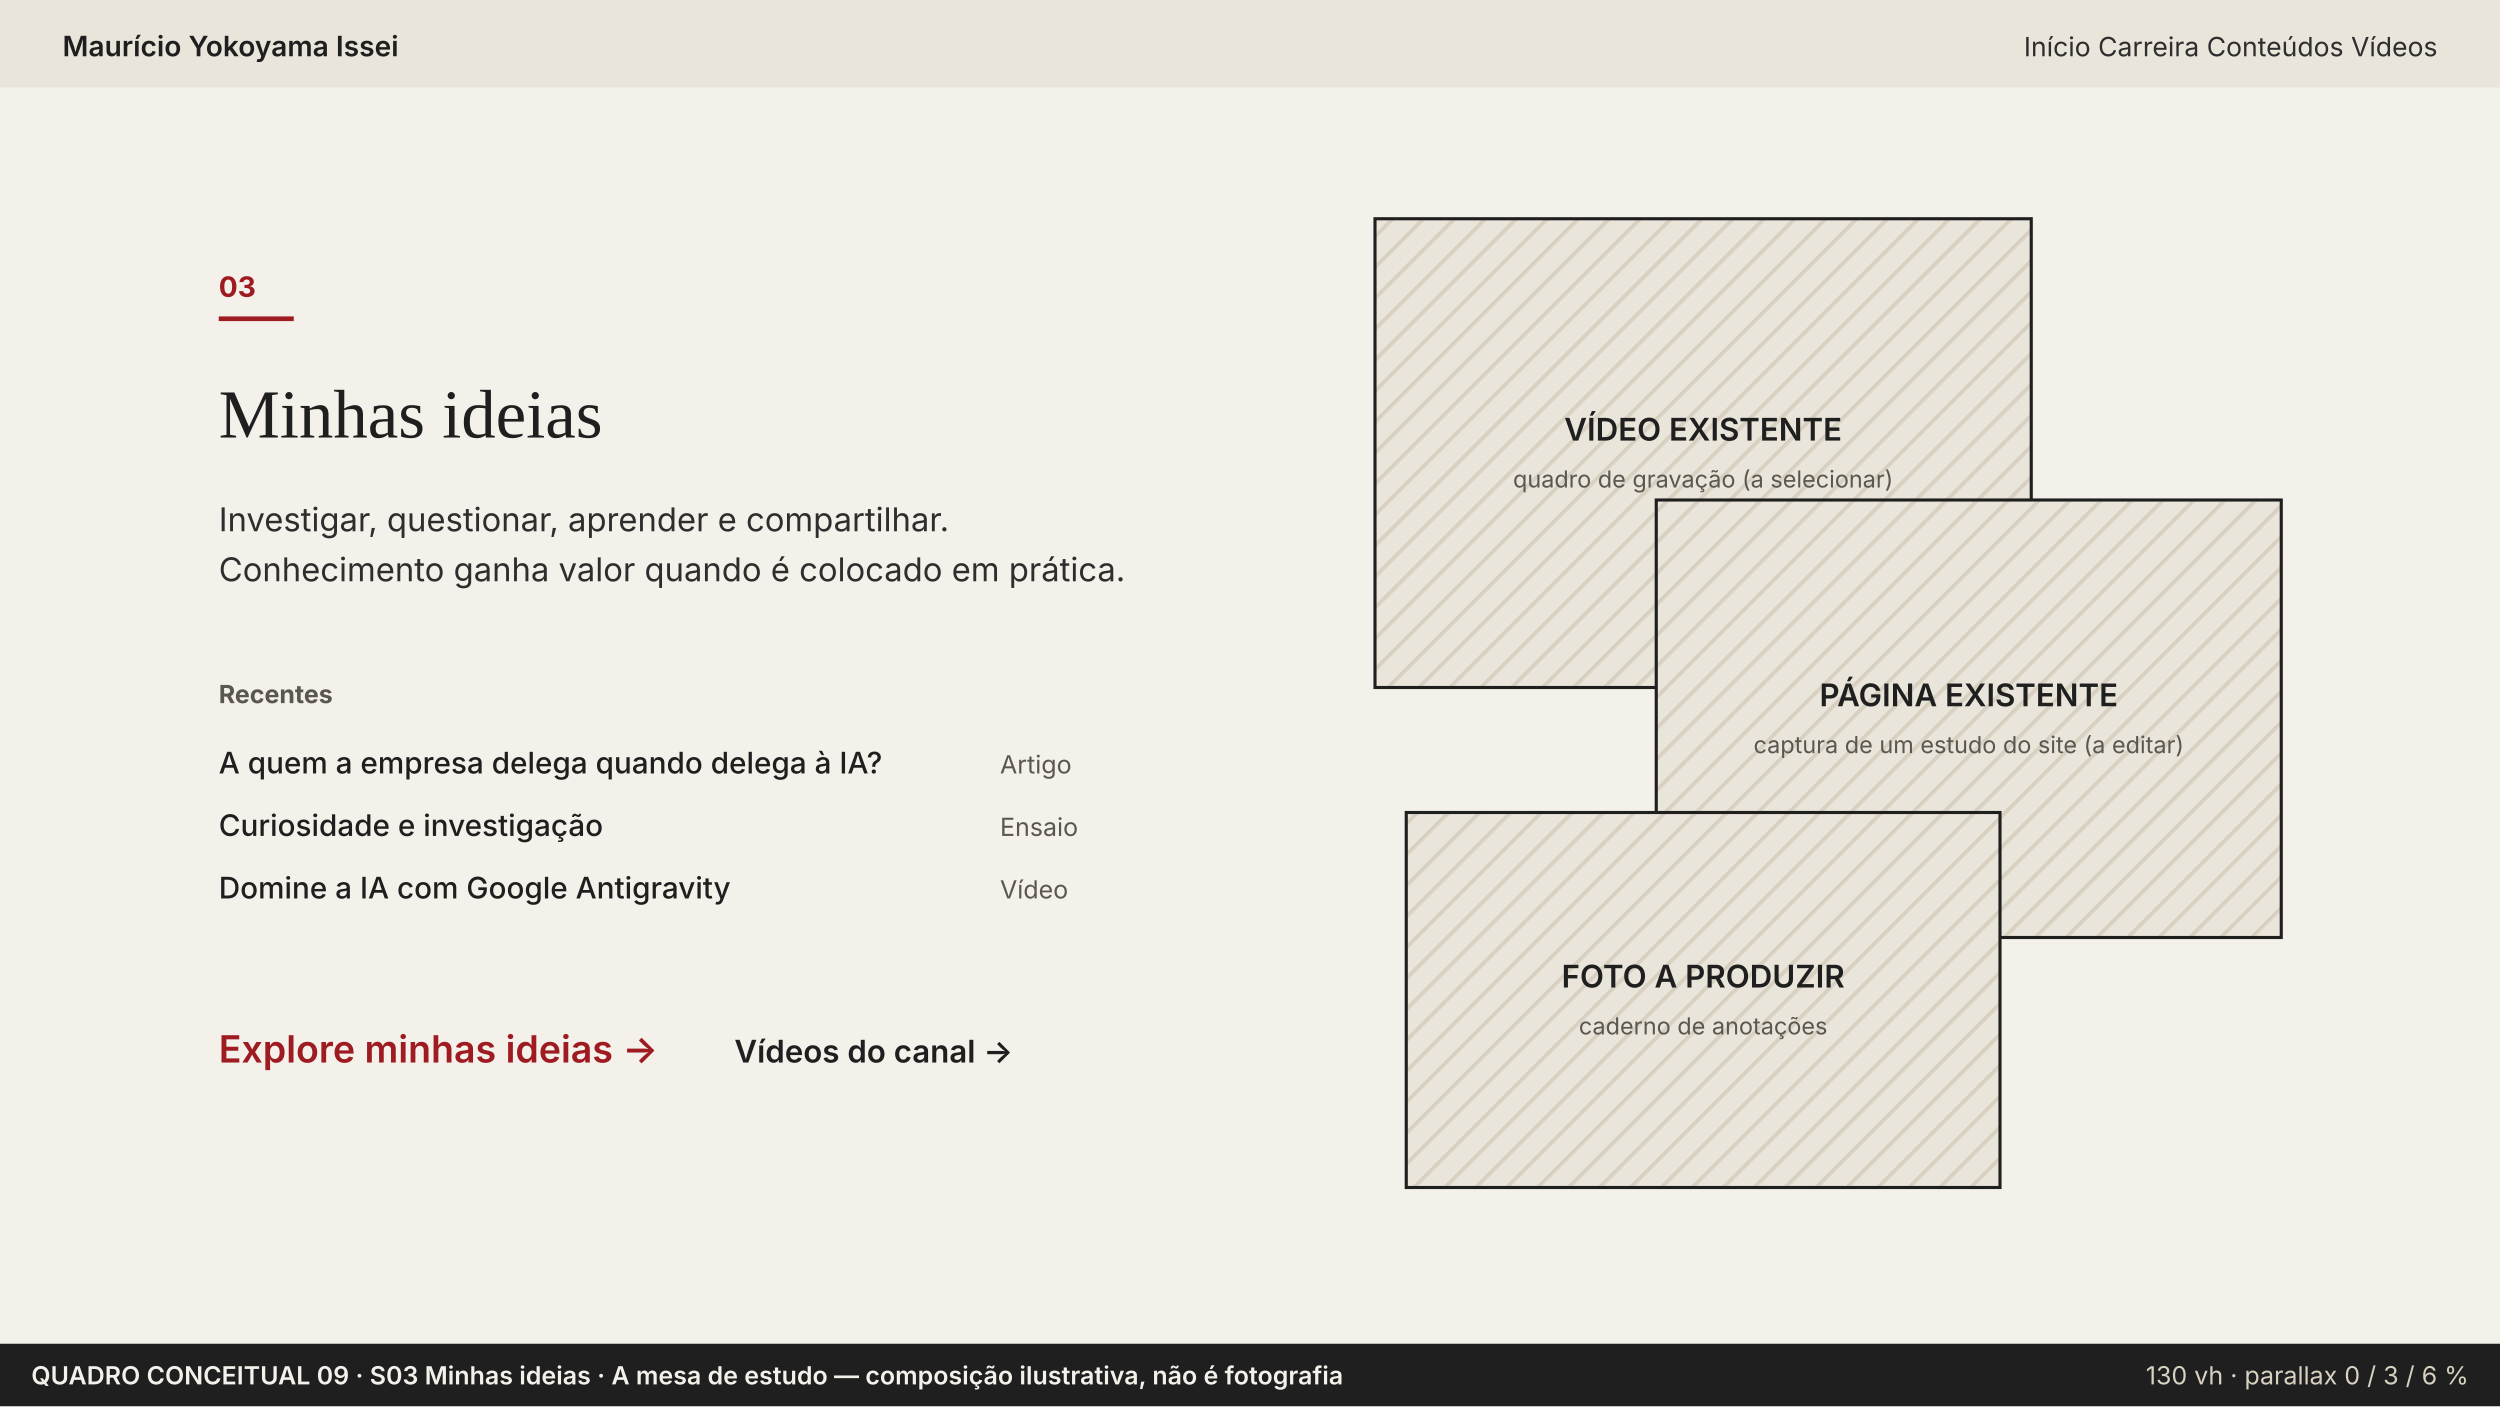
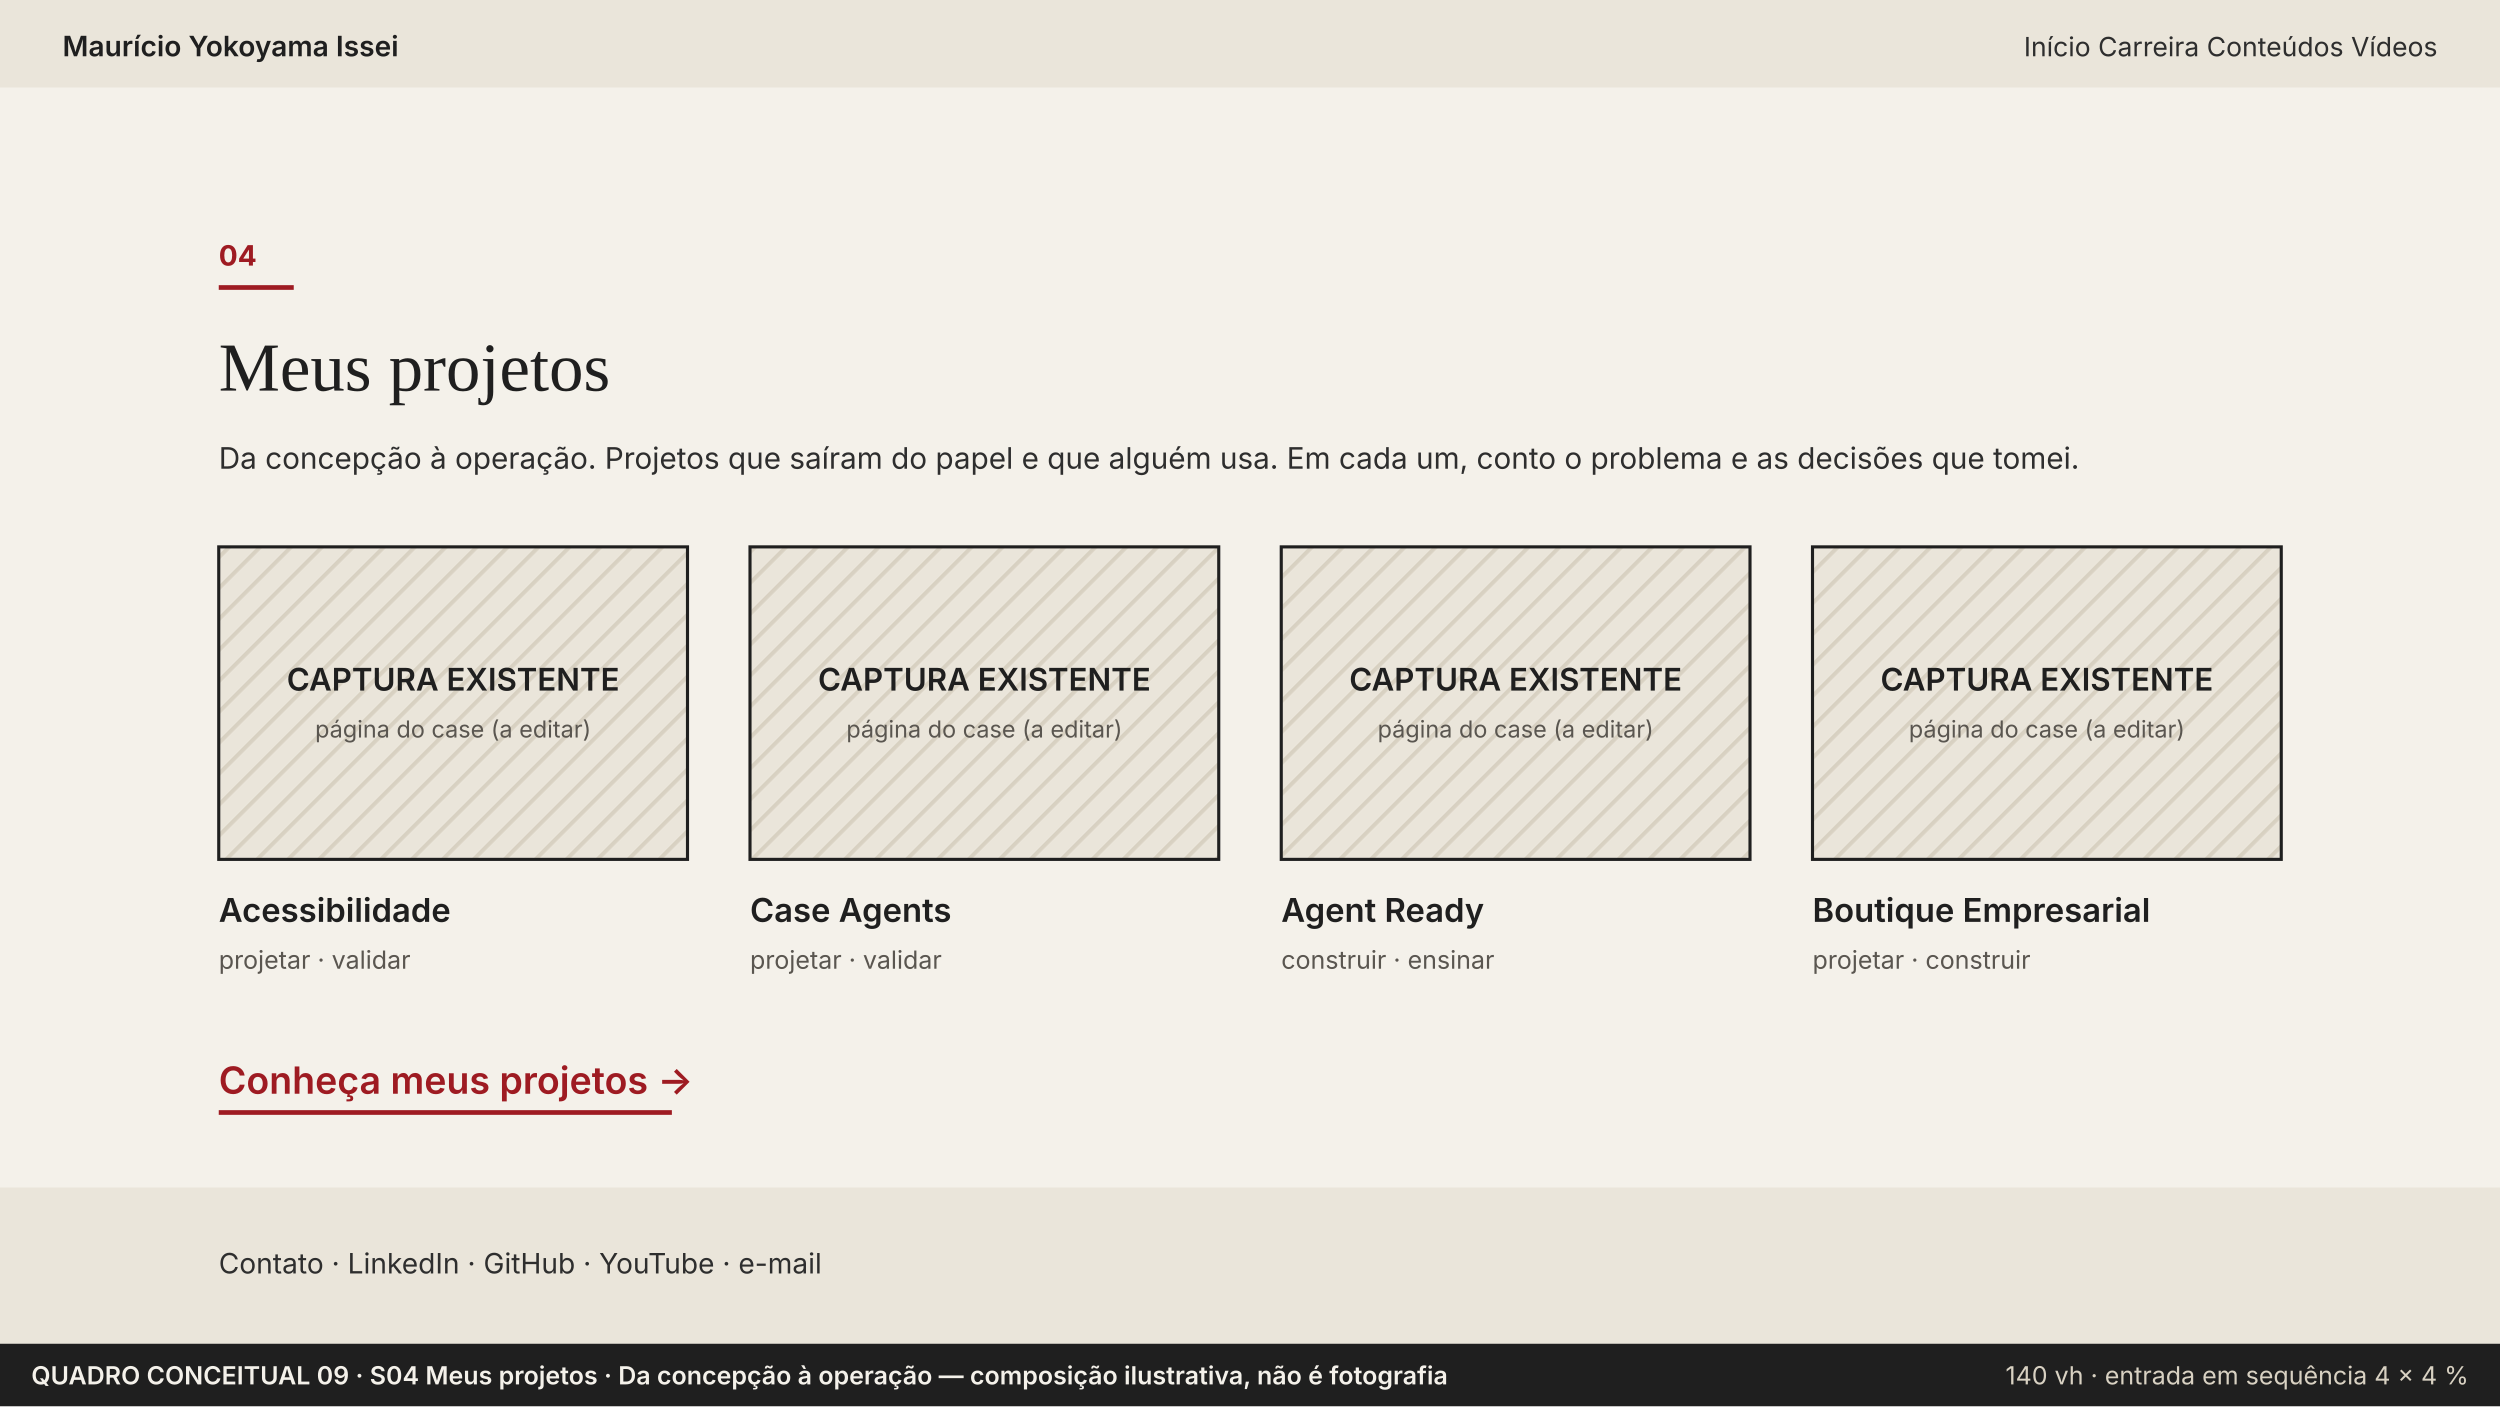
<svg xmlns="http://www.w3.org/2000/svg" width="1600" height="900" viewBox="0 0 1600 900">
  <defs>
    <pattern id="hach" width="14" height="14" patternUnits="userSpaceOnUse" patternTransform="rotate(45)">
      <rect width="14" height="14" fill="#EAE5DA" />
      <line x1="0" y1="0" x2="0" y2="14" stroke="#d8d1c2" stroke-width="5" />
    </pattern>
  </defs>
  <rect width="1600" height="900" fill="#F4F1EA" />
  <rect x="0" y="0" width="1600" height="56" fill="#EAE5DA" />
  <text x="40" y="36" font-family="Inter, Arial, sans-serif" font-size="18" font-weight="600" fill="#1F1F1F" text-anchor="start">Maurício Yokoyama Issei</text>
  <text x="1560" y="36" font-family="Inter, Arial, sans-serif" font-size="17" font-weight="400" fill="#2E2E2E" text-anchor="end">Início   Carreira   Conteúdos   Vídeos</text>
-   <text x="140" y="190" font-family="Inter, Arial, sans-serif" font-size="18" font-weight="700" fill="#9E1B22" text-anchor="start">03</text>
-   <line x1="140" y1="204" x2="188" y2="204" stroke="#9E1B22" stroke-width="3" />
-   <text x="140" y="280" font-family="Georgia, 'Times New Roman', serif" font-size="44" font-weight="500" fill="#1F1F1F" text-anchor="start">Minhas ideias</text>
-   <text x="140" y="340" font-family="Inter, Arial, sans-serif" font-size="21" font-weight="400" fill="#2E2E2E" text-anchor="start">Investigar, questionar, aprender e compartilhar.</text>
-   <text x="140" y="372" font-family="Inter, Arial, sans-serif" font-size="21" font-weight="400" fill="#2E2E2E" text-anchor="start">Conhecimento ganha valor quando é colocado em prática.</text>
-   <text x="140" y="450" font-family="Inter, Arial, sans-serif" font-size="16" font-weight="700" fill="#5A5650" text-anchor="start">Recentes</text>
-   <text x="140" y="495" font-family="Inter, Arial, sans-serif" font-size="19" font-weight="500" fill="#1F1F1F" text-anchor="start">A quem a empresa delega quando delega à IA?</text>
-   <text x="640" y="495" font-family="Inter, Arial, sans-serif" font-size="16" font-weight="400" fill="#5A5650" text-anchor="start">Artigo</text>
-   <text x="140" y="535" font-family="Inter, Arial, sans-serif" font-size="19" font-weight="500" fill="#1F1F1F" text-anchor="start">Curiosidade e investigação</text>
-   <text x="640" y="535" font-family="Inter, Arial, sans-serif" font-size="16" font-weight="400" fill="#5A5650" text-anchor="start">Ensaio</text>
-   <text x="140" y="575" font-family="Inter, Arial, sans-serif" font-size="19" font-weight="500" fill="#1F1F1F" text-anchor="start">Domine a IA com Google Antigravity</text>
-   <text x="640" y="575" font-family="Inter, Arial, sans-serif" font-size="16" font-weight="400" fill="#5A5650" text-anchor="start">Vídeo</text>
-   <text x="140" y="680" font-family="Inter, Arial, sans-serif" font-size="24" font-weight="600" fill="#9E1B22" text-anchor="start">Explore minhas ideias  →</text>
-   <text x="470" y="680" font-family="Inter, Arial, sans-serif" font-size="20" font-weight="600" fill="#1F1F1F" text-anchor="start">Vídeos do canal  →</text>
-   <rect x="880" y="140" width="420" height="300" fill="url(#hach)" stroke="#1F1F1F" stroke-width="2" />
-   <text x="1090.0" y="282.0" font-family="Inter, Arial, sans-serif" font-size="20" font-weight="600" fill="#1F1F1F" text-anchor="middle">VÍDEO EXISTENTE</text>
-   <text x="1090.0" y="312.0" font-family="Inter, Arial, sans-serif" font-size="15" font-weight="400" fill="#5A5650" text-anchor="middle">quadro de gravação (a selecionar)</text>
-   <rect x="1060" y="320" width="400" height="280" fill="url(#hach)" stroke="#1F1F1F" stroke-width="2" />
-   <text x="1260.0" y="452.0" font-family="Inter, Arial, sans-serif" font-size="20" font-weight="600" fill="#1F1F1F" text-anchor="middle">PÁGINA EXISTENTE</text>
-   <text x="1260.0" y="482.0" font-family="Inter, Arial, sans-serif" font-size="15" font-weight="400" fill="#5A5650" text-anchor="middle">captura de um estudo do site (a editar)</text>
-   <rect x="900" y="520" width="380" height="240" fill="url(#hach)" stroke="#1F1F1F" stroke-width="2" />
-   <text x="1090.0" y="632.0" font-family="Inter, Arial, sans-serif" font-size="20" font-weight="600" fill="#1F1F1F" text-anchor="middle">FOTO A PRODUZIR</text>
-   <text x="1090.0" y="662.0" font-family="Inter, Arial, sans-serif" font-size="15" font-weight="400" fill="#5A5650" text-anchor="middle">caderno de anotações</text>
+   <text x="140" y="170" font-family="Inter, Arial, sans-serif" font-size="18" font-weight="700" fill="#9E1B22" text-anchor="start">04</text>
+   <line x1="140" y1="184" x2="188" y2="184" stroke="#9E1B22" stroke-width="3" />
+   <text x="140" y="250" font-family="Georgia, 'Times New Roman', serif" font-size="44" font-weight="500" fill="#1F1F1F" text-anchor="start">Meus projetos</text>
+   <text x="140" y="300" font-family="Inter, Arial, sans-serif" font-size="19" font-weight="400" fill="#2E2E2E" text-anchor="start">Da concepção à operação. Projetos que saíram do papel e que alguém usa. Em cada um, conto o problema e as decisões que tomei.</text>
+   <rect x="140" y="350" width="300" height="200" fill="url(#hach)" stroke="#1F1F1F" stroke-width="2" />
+   <text x="290.0" y="442.0" font-family="Inter, Arial, sans-serif" font-size="20" font-weight="600" fill="#1F1F1F" text-anchor="middle">CAPTURA EXISTENTE</text>
+   <text x="290.0" y="472.0" font-family="Inter, Arial, sans-serif" font-size="15" font-weight="400" fill="#5A5650" text-anchor="middle">página do case (a editar)</text>
+   <text x="140" y="590" font-family="Inter, Arial, sans-serif" font-size="21" font-weight="600" fill="#1F1F1F" text-anchor="start">Acessibilidade</text>
+   <text x="140" y="620" font-family="Inter, Arial, sans-serif" font-size="16" font-weight="400" fill="#5A5650" text-anchor="start">projetar · validar</text>
+   <rect x="480" y="350" width="300" height="200" fill="url(#hach)" stroke="#1F1F1F" stroke-width="2" />
+   <text x="630.0" y="442.0" font-family="Inter, Arial, sans-serif" font-size="20" font-weight="600" fill="#1F1F1F" text-anchor="middle">CAPTURA EXISTENTE</text>
+   <text x="630.0" y="472.0" font-family="Inter, Arial, sans-serif" font-size="15" font-weight="400" fill="#5A5650" text-anchor="middle">página do case (a editar)</text>
+   <text x="480" y="590" font-family="Inter, Arial, sans-serif" font-size="21" font-weight="600" fill="#1F1F1F" text-anchor="start">Case Agents</text>
+   <text x="480" y="620" font-family="Inter, Arial, sans-serif" font-size="16" font-weight="400" fill="#5A5650" text-anchor="start">projetar · validar</text>
+   <rect x="820" y="350" width="300" height="200" fill="url(#hach)" stroke="#1F1F1F" stroke-width="2" />
+   <text x="970.0" y="442.0" font-family="Inter, Arial, sans-serif" font-size="20" font-weight="600" fill="#1F1F1F" text-anchor="middle">CAPTURA EXISTENTE</text>
+   <text x="970.0" y="472.0" font-family="Inter, Arial, sans-serif" font-size="15" font-weight="400" fill="#5A5650" text-anchor="middle">página do case (a editar)</text>
+   <text x="820" y="590" font-family="Inter, Arial, sans-serif" font-size="21" font-weight="600" fill="#1F1F1F" text-anchor="start">Agent Ready</text>
+   <text x="820" y="620" font-family="Inter, Arial, sans-serif" font-size="16" font-weight="400" fill="#5A5650" text-anchor="start">construir · ensinar</text>
+   <rect x="1160" y="350" width="300" height="200" fill="url(#hach)" stroke="#1F1F1F" stroke-width="2" />
+   <text x="1310.0" y="442.0" font-family="Inter, Arial, sans-serif" font-size="20" font-weight="600" fill="#1F1F1F" text-anchor="middle">CAPTURA EXISTENTE</text>
+   <text x="1310.0" y="472.0" font-family="Inter, Arial, sans-serif" font-size="15" font-weight="400" fill="#5A5650" text-anchor="middle">página do case (a editar)</text>
+   <text x="1160" y="590" font-family="Inter, Arial, sans-serif" font-size="21" font-weight="600" fill="#1F1F1F" text-anchor="start">Boutique Empresarial</text>
+   <text x="1160" y="620" font-family="Inter, Arial, sans-serif" font-size="16" font-weight="400" fill="#5A5650" text-anchor="start">projetar · construir</text>
+   <text x="140" y="700" font-family="Inter, Arial, sans-serif" font-size="24" font-weight="600" fill="#9E1B22" text-anchor="start">Conheça meus projetos  →</text>
+   <line x1="140" y1="712" x2="430" y2="712" stroke="#9E1B22" stroke-width="3" />
+   <rect x="0" y="760" width="1600" height="100" fill="#EAE5DA" />
+   <text x="140" y="815" font-family="Inter, Arial, sans-serif" font-size="18" font-weight="400" fill="#2E2E2E" text-anchor="start">Contato · LinkedIn · GitHub · YouTube · e-mail</text>
  <rect x="0" y="860" width="1600" height="40" fill="#1F1F1F" />
-   <text x="20" y="886" font-family="Inter, Arial, sans-serif" font-size="16" font-weight="600" fill="#F4F1EA" text-anchor="start">QUADRO CONCEITUAL 09 · S03 Minhas ideias · A mesa de estudo — composição ilustrativa, não é fotografia</text>
-   <text x="1580" y="886" font-family="Inter, Arial, sans-serif" font-size="16" font-weight="400" fill="#d8d1c2" text-anchor="end">130 vh · parallax 0 / 3 / 6 %</text>
+   <text x="20" y="886" font-family="Inter, Arial, sans-serif" font-size="16" font-weight="600" fill="#F4F1EA" text-anchor="start">QUADRO CONCEITUAL 09 · S04 Meus projetos · Da concepção à operação — composição ilustrativa, não é fotografia</text>
+   <text x="1580" y="886" font-family="Inter, Arial, sans-serif" font-size="16" font-weight="400" fill="#d8d1c2" text-anchor="end">140 vh · entrada em sequência 4 × 4 %</text>
</svg>
